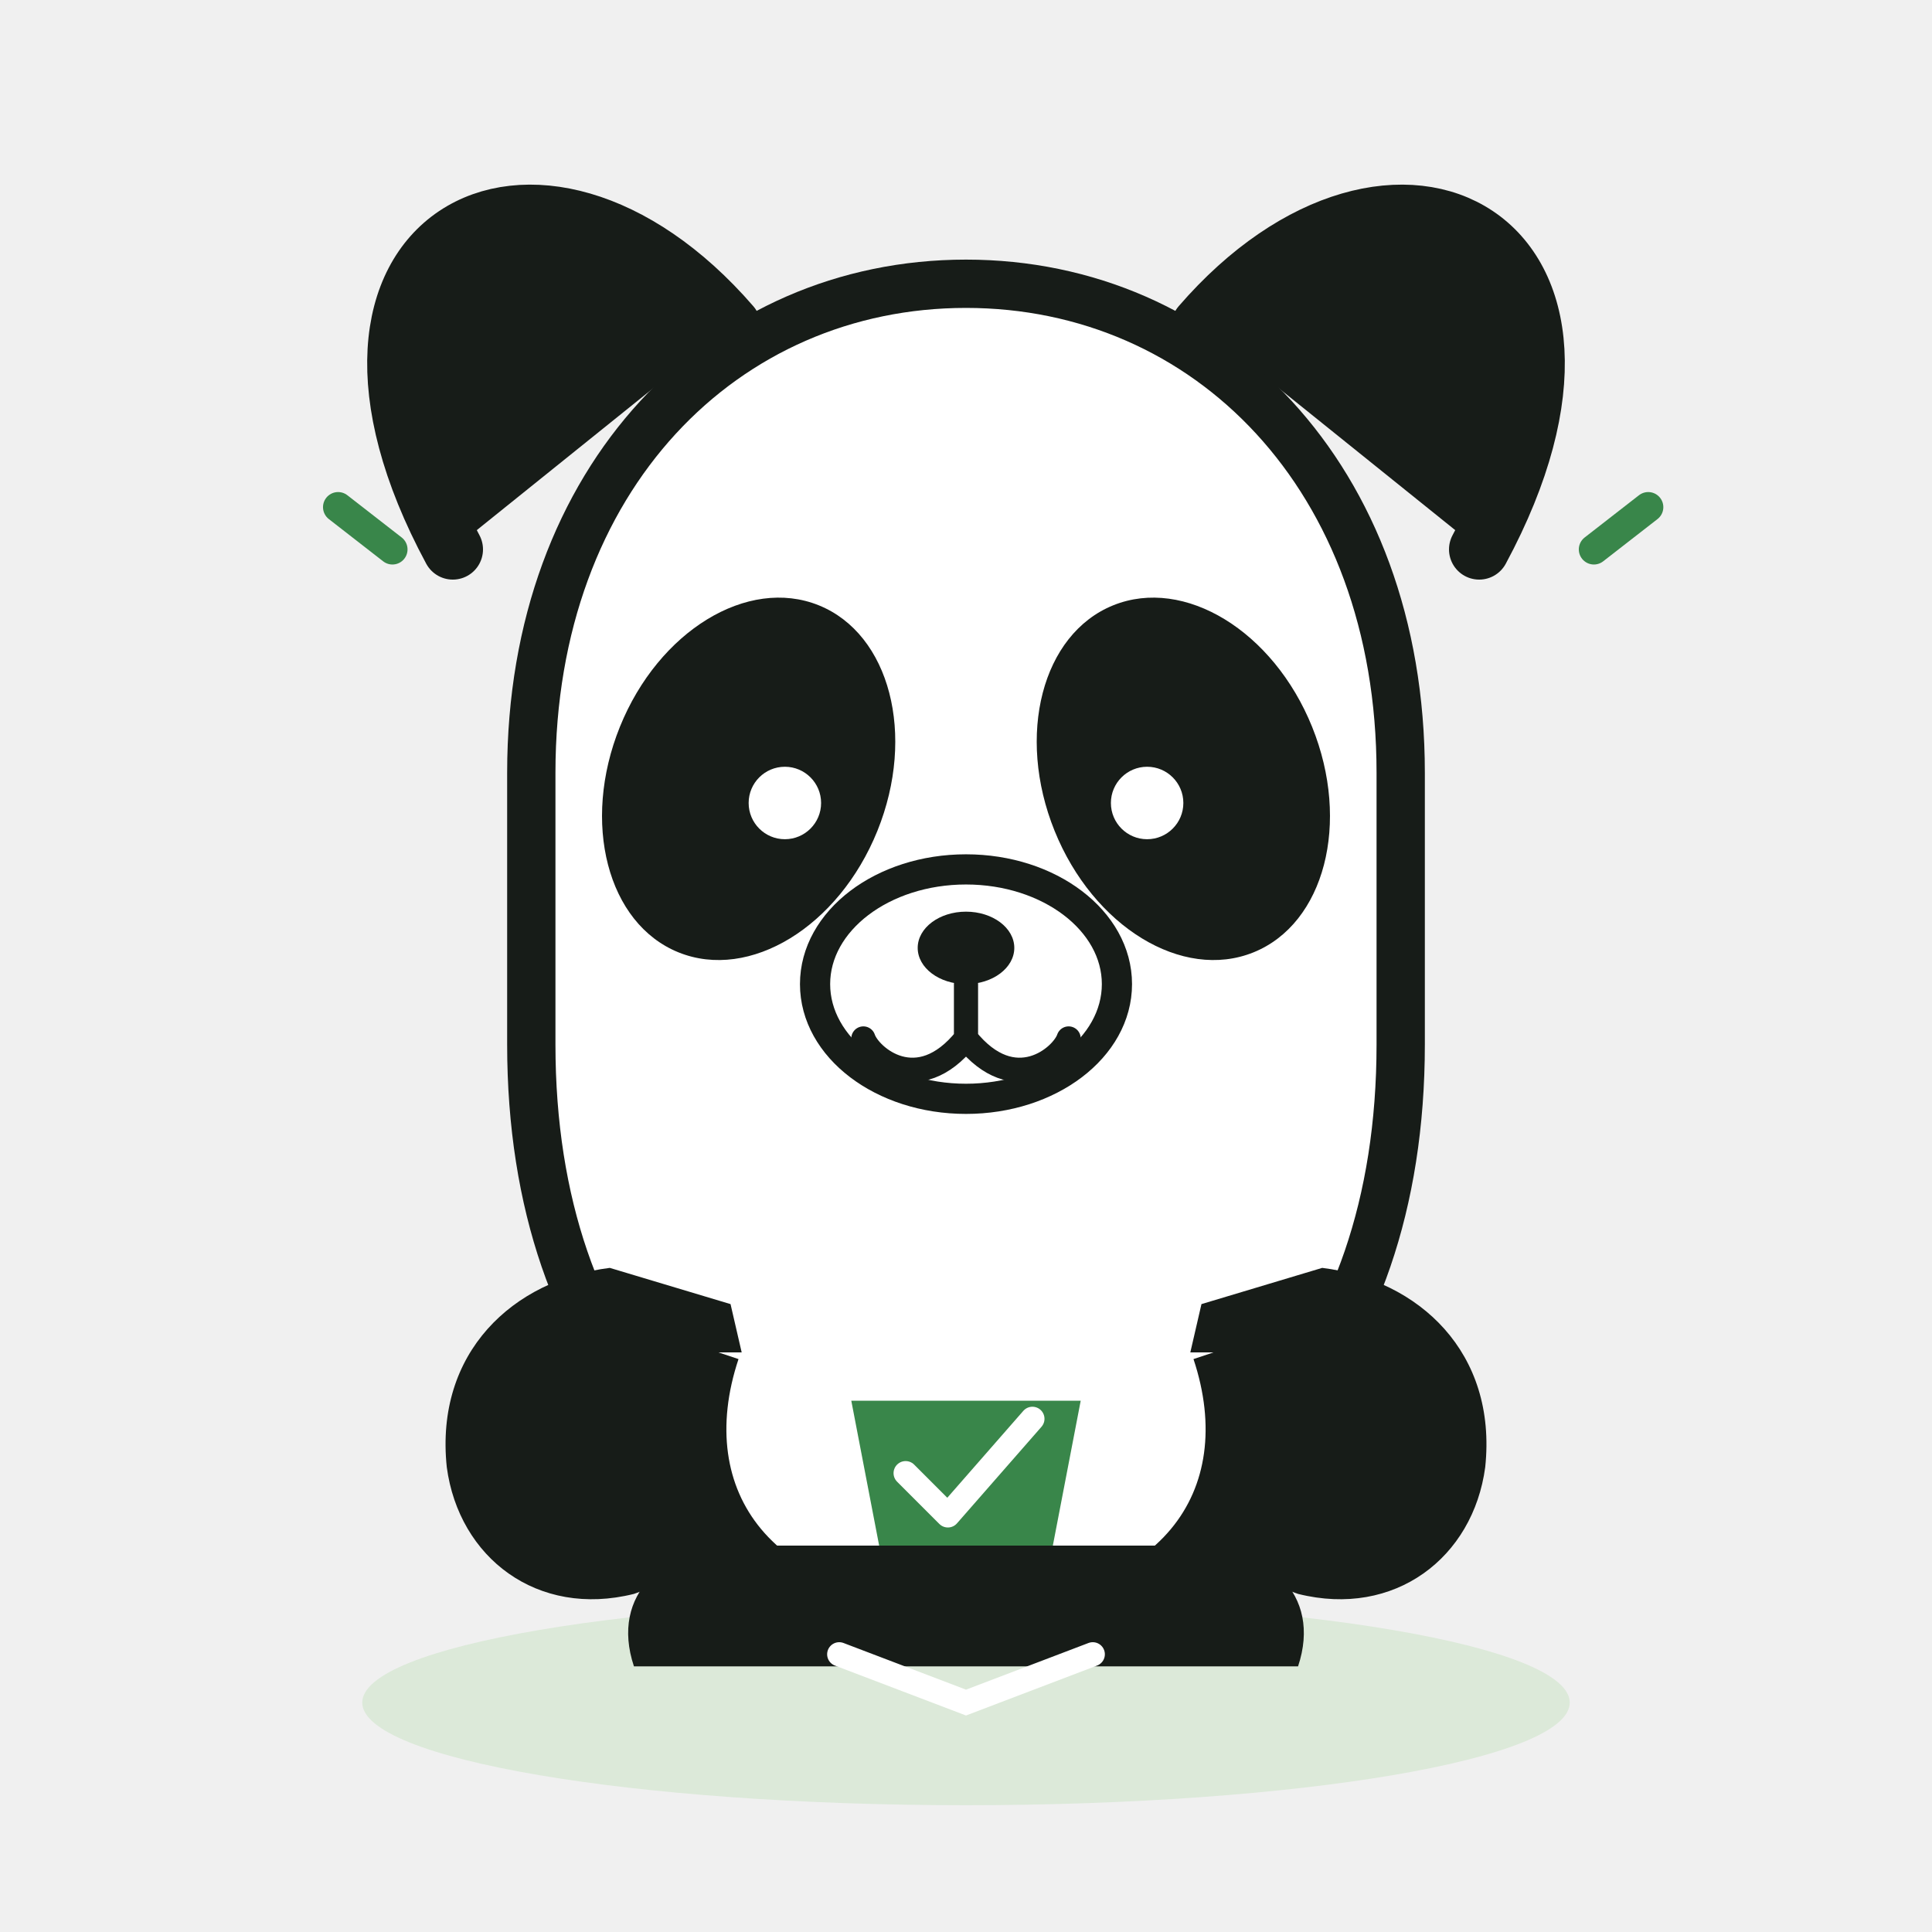
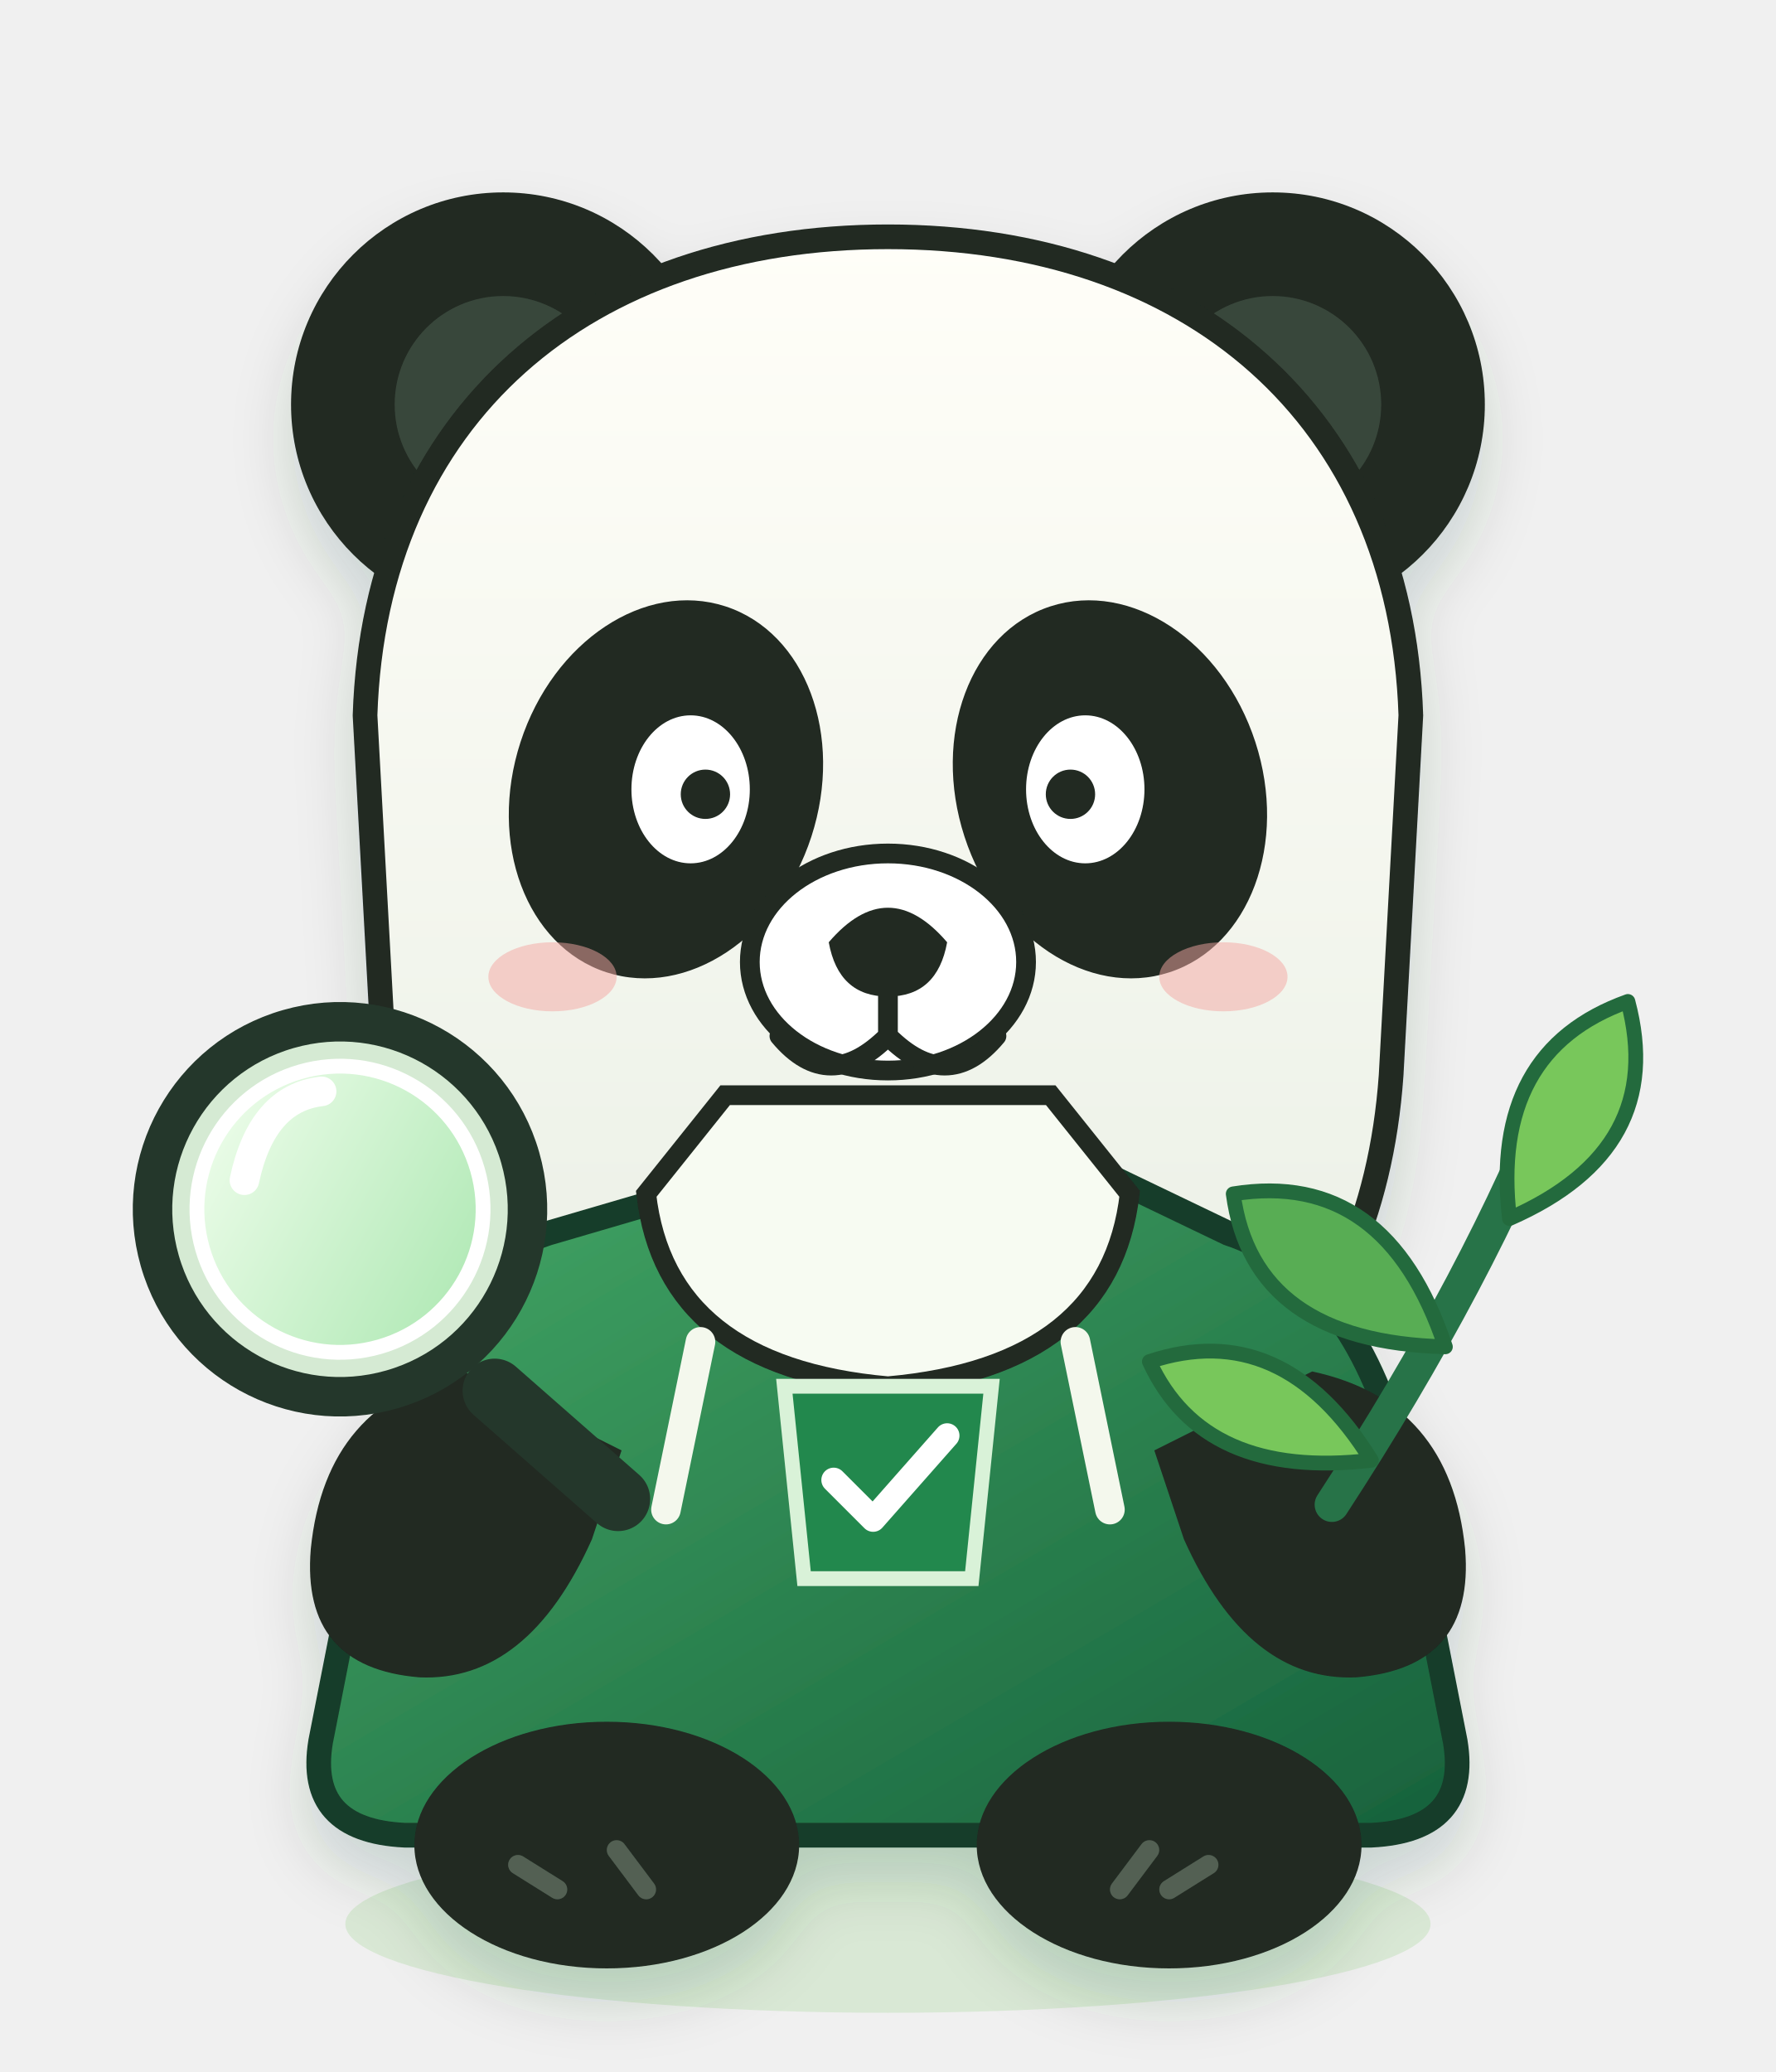
- <svg xmlns="http://www.w3.org/2000/svg" viewBox="0 0 320 320" role="img" aria-labelledby="title">
-   <ellipse cx="160" cy="282" rx="100" ry="17" fill="#dce9d9" />
-   <path d="M75 91C47 39 89 17 121 54M199 54c32-37 74-15 46 37" fill="#171c18" stroke="#171c18" stroke-width="10" stroke-linecap="round" />
-   <path d="M88 128c0-49 32-81 72-81s72 32 72 81v45c0 53-31 84-72 84s-72-31-72-84z" fill="#fff" stroke="#171c18" stroke-width="8" />
-   <ellipse cx="124" cy="129" rx="23" ry="31" transform="rotate(22 124 129)" fill="#171c18" />
-   <ellipse cx="196" cy="129" rx="23" ry="31" transform="rotate(-22 196 129)" fill="#171c18" />
-   <circle cx="130" cy="133" r="6" fill="#fff" />
-   <circle cx="190" cy="133" r="6" fill="#fff" />
-   <ellipse cx="160" cy="163" rx="25" ry="19" fill="#fff" stroke="#171c18" stroke-width="5" />
-   <ellipse cx="160" cy="157" rx="8" ry="6" fill="#171c18" />
-   <path d="M160 163v9m0 0c-8 10-16 3-17 0m17 0c8 10 16 3 17 0" fill="none" stroke="#171c18" stroke-width="4" stroke-linecap="round" />
-   <path d="M101 210c-16 2-29 14-27 33 2 15 15 25 31 21l25-9-9-39zM219 210c16 2 29 14 27 33-2 15-15 25-31 21l-25-9 9-39z" fill="#171c18" />
-   <path d="M119 224c-8 24 6 45 41 45s49-21 41-45" fill="#fff" stroke="#171c18" stroke-width="7" />
-   <path d="M141 232h38l-5 26h-28z" fill="#39864a" />
-   <path d="M150 244l7 7 14-16" fill="none" stroke="#fff" stroke-width="4" stroke-linecap="round" stroke-linejoin="round" />
-   <path d="M105 276c-4-12 5-20 18-20h74c13 0 22 8 18 20" fill="#171c18" />
-   <path d="M139 274l21 8 21-8" fill="none" stroke="#fff" stroke-width="4" stroke-linecap="round" />
-   <path d="M65 91l-9-7m208 7 9-7" stroke="#39864a" stroke-width="5" stroke-linecap="round" />
+ <svg xmlns="http://www.w3.org/2000/svg" viewBox="0 0 360 420" role="img" aria-labelledby="title desc">
+   <defs>
+     <linearGradient id="hood" x1="0" y1="0" x2="1" y2="1">
+       <stop stop-color="#43a765" />
+       <stop offset="1" stop-color="#17613c" />
+     </linearGradient>
+     <linearGradient id="fur" x1="0" y1="0" x2="0" y2="1">
+       <stop stop-color="#fffef8" />
+       <stop offset="1" stop-color="#e8eee4" />
+     </linearGradient>
+     <linearGradient id="glass" x1="0" y1="0" x2="1" y2="1">
+       <stop stop-color="#f4fff0" />
+       <stop offset="1" stop-color="#a8e6ae" />
+     </linearGradient>
+     <filter id="shadow" x="-30%" y="-30%" width="160%" height="170%">
+       <feDropShadow dx="0" dy="7" stdDeviation="6" flood-color="#183c27" flood-opacity=".16" />
+     </filter>
+   </defs>
+   <ellipse cx="180" cy="390" rx="110" ry="18" fill="#d9e8d5" />
+   <g filter="url(#shadow)">
+     <circle cx="102" cy="82" r="43" fill="#202922" />
+     <circle cx="258" cy="82" r="43" fill="#202922" />
+     <circle cx="102" cy="82" r="22" fill="#39463a" />
+     <circle cx="258" cy="82" r="22" fill="#39463a" />
+     <path d="M74 145C76 84 119 48 180 48s104 36 106 97l-4 73c-4 57-42 91-102 91s-98-34-102-91z" fill="url(#fur)" stroke="#202922" stroke-width="5" />
+     <ellipse cx="135" cy="160" rx="31" ry="39" transform="rotate(18 135 160)" fill="#202922" />
+     <ellipse cx="225" cy="160" rx="31" ry="39" transform="rotate(-18 225 160)" fill="#202922" />
+     <ellipse cx="140" cy="160" rx="12" ry="15" fill="#fff" />
+     <ellipse cx="220" cy="160" rx="12" ry="15" fill="#fff" />
+     <circle cx="143" cy="161" r="5" fill="#202922" />
+     <circle cx="217" cy="161" r="5" fill="#202922" />
+     <ellipse cx="180" cy="195" rx="28" ry="22" fill="#fff" stroke="#202922" stroke-width="4" />
+     <path d="M168 191q12-14 24 0q-2 11-12 11t-12-11" fill="#202922" />
+     <path d="M180 202v8m0 0q-12 12-22 0m22 0q12 12 22 0" fill="none" stroke="#202922" stroke-width="4" stroke-linecap="round" />
+     <ellipse cx="112" cy="198" rx="13" ry="7" fill="#f4a5a1" opacity=".5" />
+     <ellipse cx="248" cy="198" rx="13" ry="7" fill="#f4a5a1" opacity=".5" />
+     <path d="M111 250q-24 8-34 42l-12 61q-3 18 17 19h196q20-1 17-19l-12-61q-10-34-34-42l-25-12h-72z" fill="url(#hood)" stroke="#173d29" stroke-width="5" />
+     <path d="M131 242q4 35 49 39q45-4 49-39l-16-20h-66z" fill="#f7fbf2" stroke="#202922" stroke-width="4" />
+     <path d="M142 272l-7 34m83-34 7 34" stroke="#f4f8ed" stroke-width="6" stroke-linecap="round" />
+     <path d="M159 281h42l-4 39h-34z" fill="#24884e" stroke="#d9f2d8" stroke-width="3" />
+     <path d="m169 300 8 8 15-17" fill="none" stroke="#fff" stroke-width="5" stroke-linecap="round" stroke-linejoin="round" />
+     <path d="M94 278q-28 6-31 36q-2 24 22 26q22 1 35-28l6-18" fill="#202922" />
+     <path d="M266 278q28 6 31 36q2 24-22 26q-22 1-35-28l-6-18" fill="#202922" />
+     <ellipse cx="123" cy="374" rx="39" ry="25" fill="#202922" />
+     <ellipse cx="237" cy="374" rx="39" ry="25" fill="#202922" />
+     <path d="M105 378l8 5m12-8 6 8m102-8-6 8m18-5-8 5" stroke="#526052" stroke-width="4" stroke-linecap="round" />
+   </g>
+   <g transform="rotate(-16 78 255)">
+     <path d="M92 287l18 28" stroke="#24372b" stroke-width="13" stroke-linecap="round" />
+     <circle cx="72" cy="243" r="38" fill="#d5ead3" stroke="#24372b" stroke-width="8" />
+     <circle cx="72" cy="243" r="29" fill="url(#glass)" stroke="#fff" stroke-width="3" />
+     <path d="M55 232q8-15 20-13" fill="none" stroke="#fff" stroke-width="6" stroke-linecap="round" />
+   </g>
+   <g stroke-linecap="round" stroke-linejoin="round">
+     <path d="M270 305q30-46 46-87" fill="none" stroke="#277348" stroke-width="7" />
+     <path d="M293 273q-39-1-43-31q31-5 43 31" fill="#58ad54" stroke="#236a3d" stroke-width="3" />
+     <path d="M306 247q-4-34 24-44q8 30-24 44" fill="#78c75b" stroke="#236a3d" stroke-width="3" />
+     <path d="M278 296q-34 4-45-20q27-9 45 20" fill="#78c75b" stroke="#236a3d" stroke-width="3" />
+   </g>
</svg>
